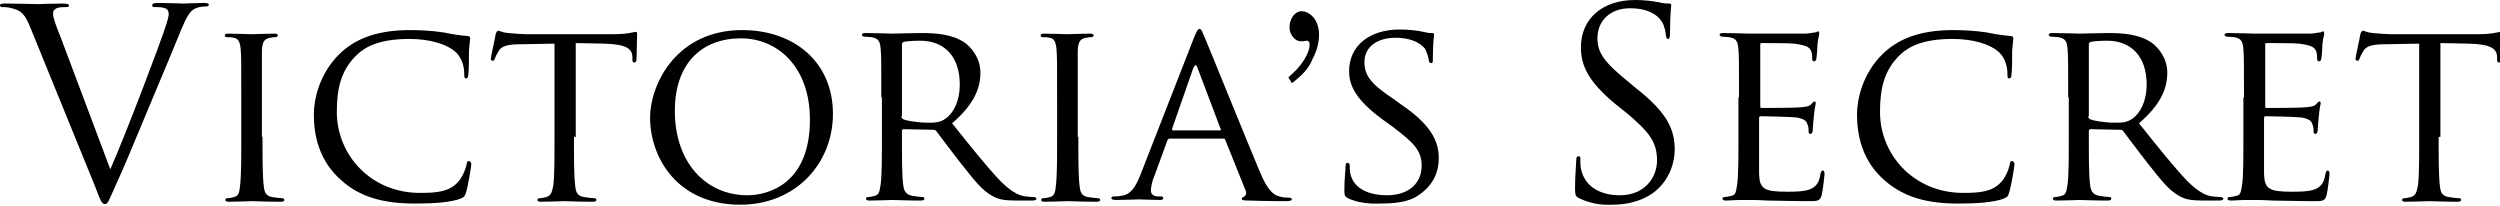
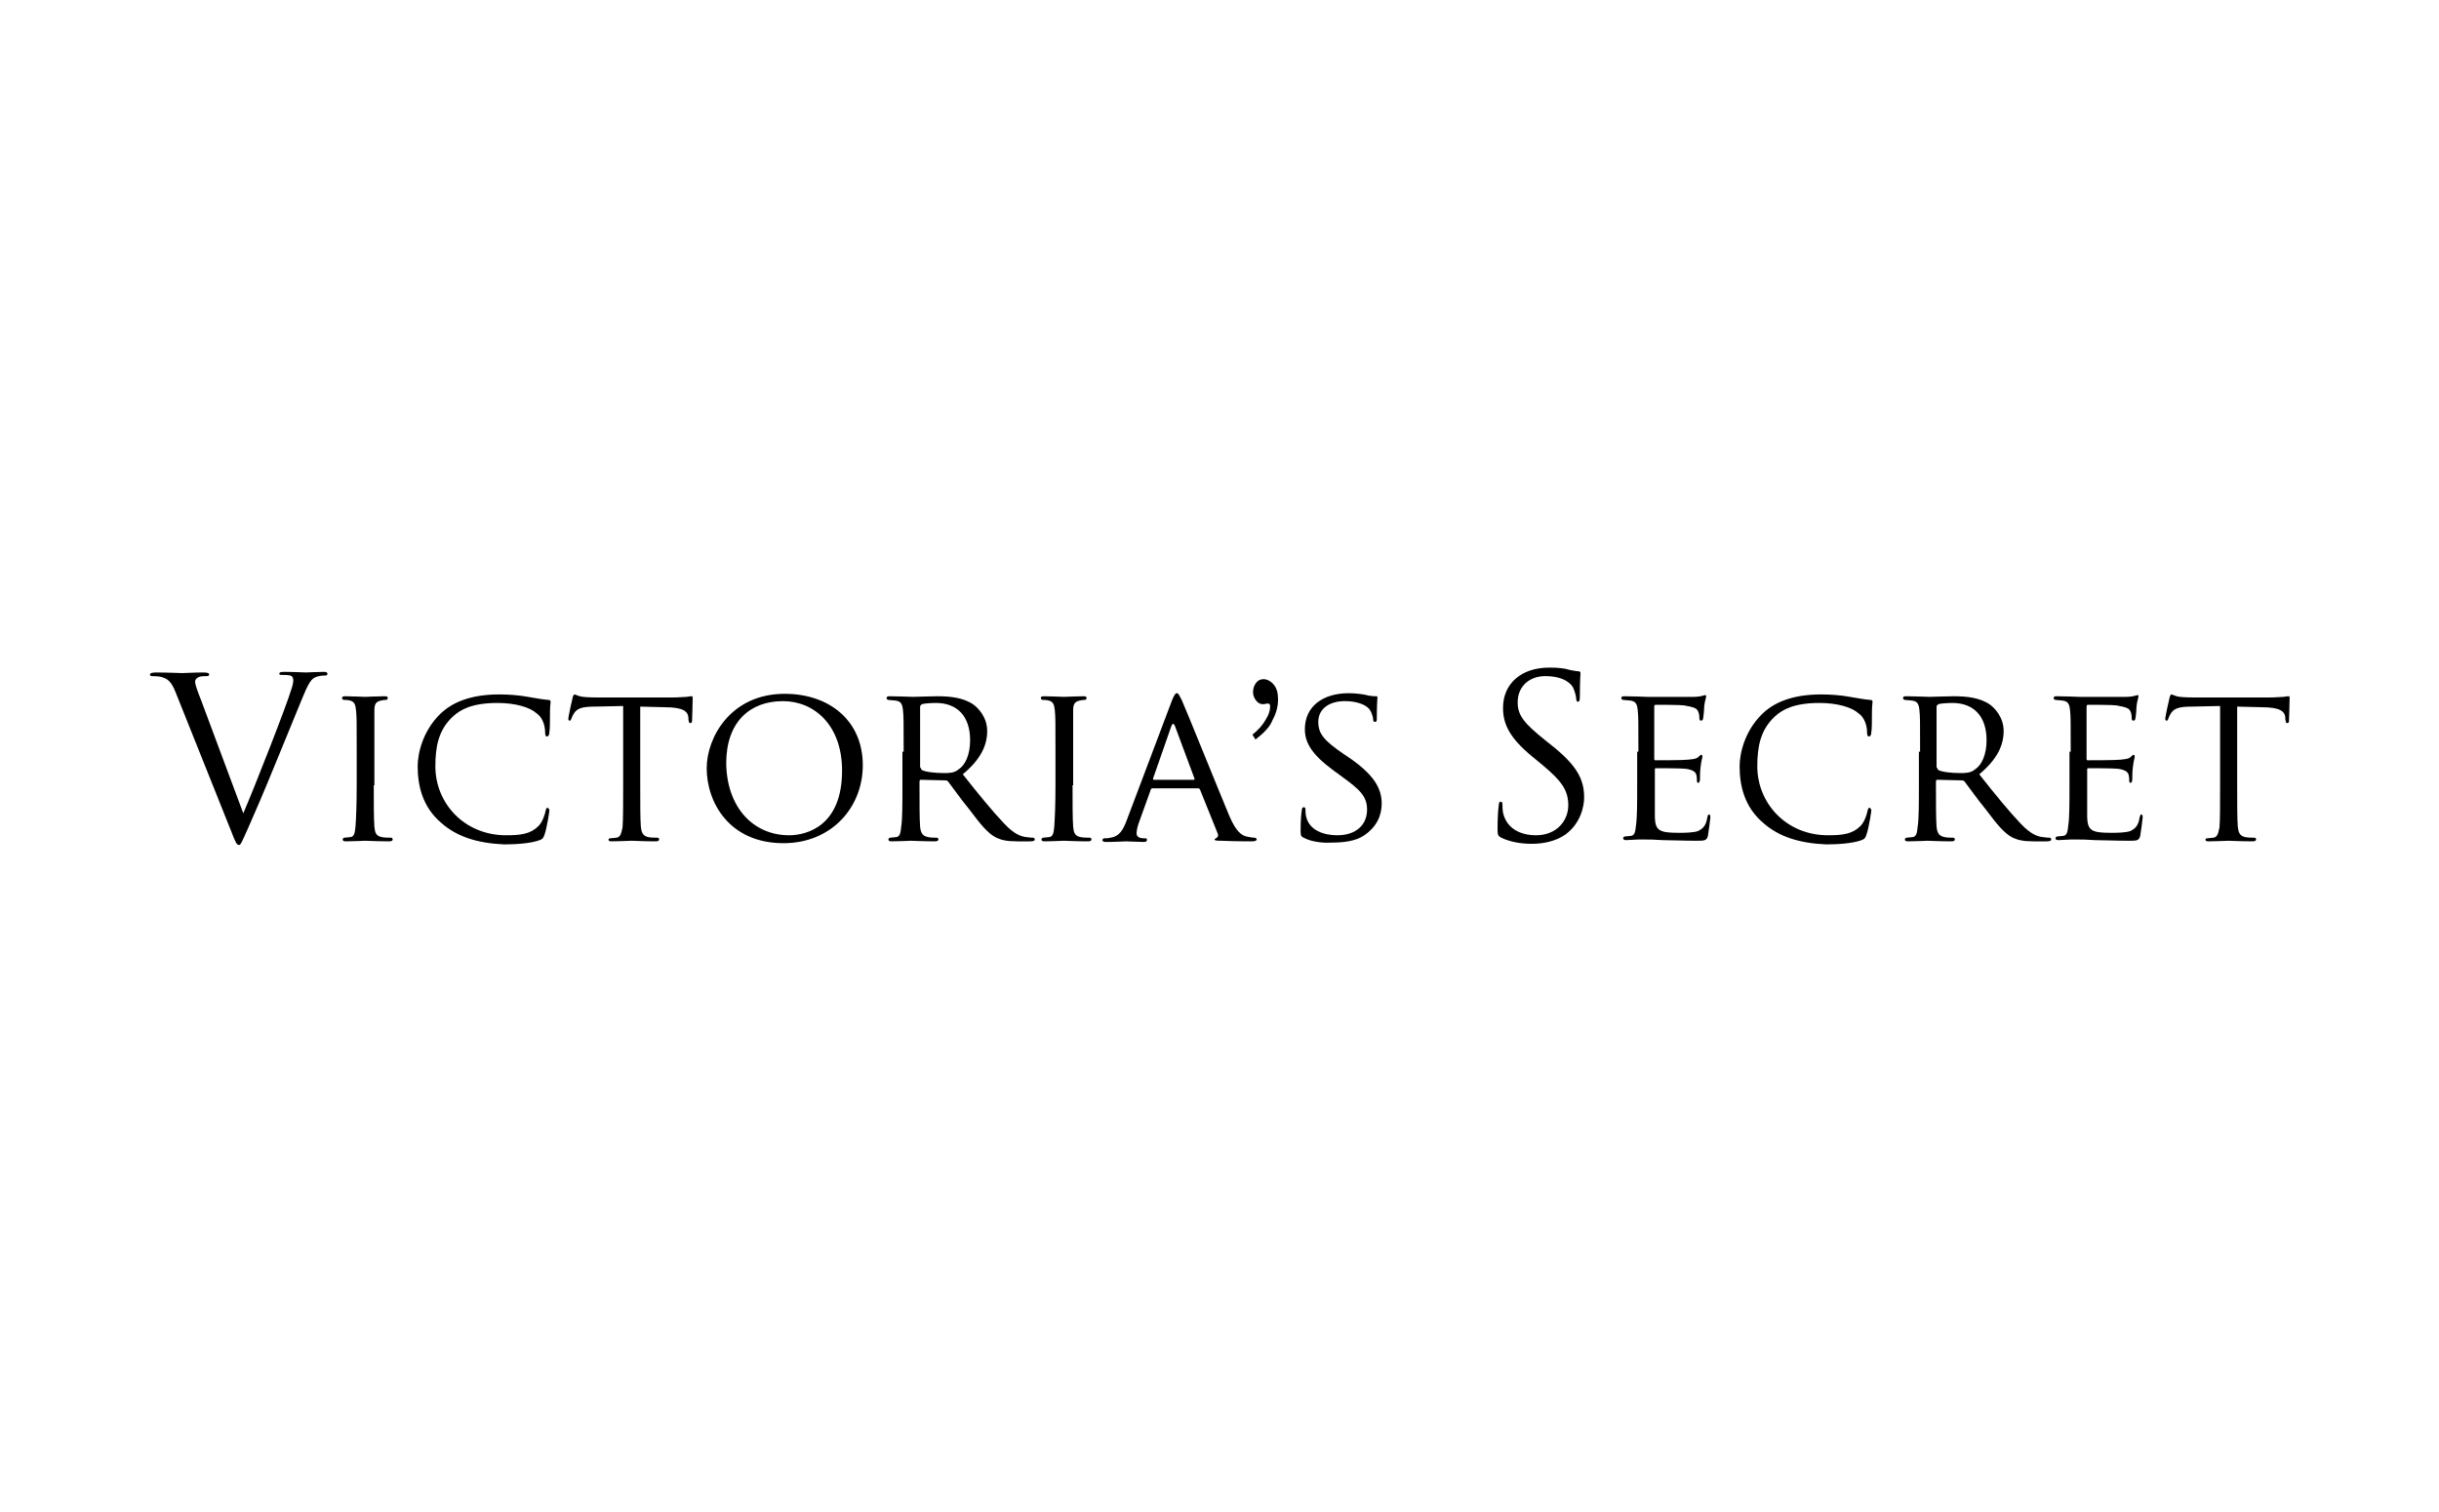
- <svg xmlns="http://www.w3.org/2000/svg" version="1.1" id="Layer_1" x="0" y="0" viewBox="0 0 423.8 34.8" enable-background="new 0 0 423.8 34.8" xml:space="preserve">
-   <path d="M18.7 28.7c2.6-5.9 8.5-21.4 9.5-24.6 0.2-0.7 0.4-1.3 0.4-1.7 0-0.4-0.1-0.8-0.6-1 -0.5-0.2-1.2-0.2-1.7-0.2 -0.3 0-0.5 0-0.5-0.3 0-0.3 0.3-0.4 1-0.4 1.8 0 3.8 0.1 4.3 0.1 0.3 0 2.2-0.1 3.5-0.1 0.5 0 0.8 0.1 0.8 0.3 0 0.2-0.2 0.3-0.5 0.3 -0.3 0-1.3 0-2.1 0.5 -0.6 0.4-1.2 1.2-2.4 4.2 -0.5 1.2-2.7 6.6-5 12 -2.7 6.5-4.7 11.3-5.7 13.4 -1.2 2.7-1.4 3.4-1.9 3.4 -0.5 0-0.8-0.6-1.6-2.8L5.2 4.8c-1-2.5-1.6-3-3.2-3.4C1.4 1.2 0.6 1.2 0.4 1.2 0.1 1.2 0 1.1 0 0.9c0-0.3 0.4-0.3 1.2-0.3 2.1 0 4.7 0.1 5.2 0.1 0.4 0 2.4-0.1 4.1-0.1 0.8 0 1.2 0.1 1.2 0.3 0 0.2-0.1 0.3-0.4 0.3 -0.5 0-1.3 0-1.7 0.2C9 1.7 9 2 9 2.4c0 0.6 0.5 2 1.2 3.7L18.7 28.7z" />
-   <path d="M44.5 23.2c0 3.6 0 6.6 0.2 8.2 0.1 1.1 0.3 1.8 1.4 2 0.6 0.1 1.4 0.2 1.8 0.2 0.2 0 0.3 0.2 0.3 0.3 0 0.2-0.2 0.3-0.6 0.3 -2.2 0-4.7-0.1-4.9-0.1 -0.2 0-2.7 0.1-3.9 0.1 -0.4 0-0.6-0.1-0.6-0.3 0-0.1 0.1-0.3 0.3-0.3 0.4 0 0.8-0.1 1.2-0.2 0.8-0.2 0.9-0.9 1-2 0.2-1.6 0.2-4.5 0.2-8.2v-6.7c0-5.9 0-6.9-0.1-8.1 -0.1-1.3-0.4-1.9-1.2-2 -0.4-0.1-0.9-0.1-1.2-0.1 -0.2 0-0.3-0.2-0.3-0.3 0-0.2 0.2-0.3 0.6-0.3 1.3 0 3.7 0.1 3.9 0.1 0.2 0 2.7-0.1 3.9-0.1 0.4 0 0.6 0.1 0.6 0.3 0 0.1-0.2 0.3-0.3 0.3 -0.3 0-0.5 0-1 0.1 -1.1 0.2-1.3 0.8-1.4 2.1 0 1.2 0 2.3 0 8.1V23.2z" />
-   <path d="M57.9 30.6c-3.8-3.3-4.7-7.6-4.7-11.2 0-2.5 0.9-6.9 4.4-10.3 2.4-2.3 5.9-4 11.9-4 1.6 0 3.8 0.1 5.7 0.4 1.5 0.3 2.7 0.5 4 0.6 0.4 0 0.5 0.2 0.5 0.4 0 0.3-0.1 0.8-0.2 2.1 0 1.2 0 3.3-0.1 3.9 0 0.6-0.2 0.8-0.4 0.8 -0.3 0-0.3-0.3-0.3-0.8 0-1.5-0.6-3-1.6-3.8 -1.4-1.2-4.2-2.1-7.7-2.1 -5 0-7.4 1.3-8.8 2.6 -2.9 2.7-3.5 6-3.5 9.8 0 7.2 5.7 13.7 14.1 13.7 2.9 0 4.9-0.2 6.4-1.8 0.8-0.8 1.4-2.4 1.5-3.1 0.1-0.4 0.1-0.5 0.4-0.5 0.2 0 0.4 0.3 0.4 0.5 0 0.3-0.5 3.5-0.9 4.8 -0.2 0.7-0.3 0.8-1 1.1 -1.6 0.6-4.5 0.8-7.1 0.8C64.9 34.6 60.9 33.3 57.9 30.6z" />
-   <path d="M97.3 23.2c0 3.6 0 6.6 0.2 8.2 0.1 1.1 0.3 1.8 1.5 2 0.5 0.1 1.4 0.2 1.8 0.2 0.3 0 0.3 0.2 0.3 0.3 0 0.2-0.2 0.3-0.6 0.3 -2.1 0-4.6-0.1-4.8-0.1 -0.2 0-2.9 0.1-4 0.1 -0.4 0-0.6-0.1-0.6-0.3 0-0.1 0.1-0.3 0.3-0.3 0.4 0 0.8-0.1 1.2-0.2 0.8-0.2 1-0.9 1.2-2 0.2-1.6 0.2-4.5 0.2-8.2V7.4l-5.6 0.1c-2.4 0-3.4 0.3-3.9 1.2 -0.4 0.7-0.5 0.9-0.6 1.2 -0.1 0.3-0.2 0.4-0.4 0.4 -0.1 0-0.3-0.1-0.3-0.3 0-0.4 0.8-3.8 0.8-4.1 0-0.2 0.3-0.7 0.4-0.7 0.3 0 0.7 0.3 1.7 0.4 1.1 0.1 2.6 0.2 3.1 0.2h14.7c1.3 0 2.2-0.1 2.8-0.2 0.6-0.1 0.9-0.2 1.1-0.2 0.2 0 0.2 0.2 0.2 0.4 0 1.2-0.1 3.9-0.1 4.3 0 0.3-0.2 0.5-0.4 0.5 -0.2 0-0.3-0.1-0.3-0.7l0-0.4c-0.1-1.2-1-2-4.7-2.1l-4.9-0.1V23.2z" />
-   <path d="M125.8 5.1c8.8 0 15.4 5.4 15.4 14.2 0 8.4-6.3 15.4-15.7 15.4 -10.7 0-15.3-8-15.3-14.8C110.3 13.8 115 5.1 125.8 5.1zM126.7 33.1c3.5 0 10.6-1.9 10.6-12.8 0-9-5.5-13.8-11.7-13.8 -6.5 0-11.2 4.1-11.2 12.3C114.4 27.6 119.7 33.1 126.7 33.1z" />
-   <path d="M149.4 16.5c0-5.9 0-6.9-0.1-8.1 -0.1-1.3-0.3-1.9-1.6-2.1 -0.3 0-1-0.1-1.3-0.1 -0.1 0-0.3-0.2-0.3-0.3 0-0.2 0.2-0.3 0.6-0.3 1.8 0 4.4 0.1 4.6 0.1 0.4 0 3.7-0.1 4.9-0.1 2.5 0 5.2 0.2 7.3 1.6 1 0.7 2.7 2.5 2.7 5.1 0 2.8-1.2 5.5-4.8 8.6 3.2 4 5.9 7.4 8.2 9.8 2.1 2.1 3.4 2.5 4.3 2.6 0.8 0.1 1.2 0.1 1.4 0.1 0.2 0 0.4 0.2 0.4 0.3 0 0.2-0.2 0.3-0.9 0.3h-2.4c-2.2 0-3.2-0.2-4.2-0.8 -1.7-0.9-3.1-2.7-5.3-5.5 -1.6-2-3.4-4.5-4.2-5.5 -0.2-0.2-0.3-0.2-0.5-0.2l-5-0.1c-0.2 0-0.3 0.1-0.3 0.3v0.9c0 3.6 0 6.6 0.2 8.1 0.1 1.1 0.4 1.8 1.6 2 0.5 0.1 1.4 0.2 1.7 0.2 0.3 0 0.3 0.2 0.3 0.3 0 0.2-0.2 0.3-0.6 0.3 -2.1 0-4.6-0.1-4.8-0.1 0 0-2.7 0.1-3.9 0.1 -0.4 0-0.6-0.1-0.6-0.3 0-0.1 0.1-0.3 0.3-0.3 0.4 0 0.8-0.1 1.2-0.2 0.8-0.2 0.8-0.9 1-2 0.2-1.6 0.2-4.5 0.2-8.2V16.5zM152.8 19.7c0 0.2 0.1 0.4 0.3 0.5 0.6 0.3 2.6 0.6 4.3 0.6 0.9 0 2 0 2.9-0.7 1.3-0.9 2.4-2.9 2.4-5.8 0-4.7-2.6-7.4-6.7-7.4 -1.2 0-2.4 0.1-2.8 0.2 -0.2 0.1-0.3 0.2-0.3 0.4V19.7z" />
-   <path d="M182.8 23.2c0 3.6 0 6.6 0.2 8.2 0.1 1.1 0.3 1.8 1.4 2 0.6 0.1 1.4 0.2 1.8 0.2 0.2 0 0.3 0.2 0.3 0.3 0 0.2-0.2 0.3-0.6 0.3 -2.2 0-4.7-0.1-4.9-0.1 -0.2 0-2.7 0.1-3.9 0.1 -0.4 0-0.6-0.1-0.6-0.3 0-0.1 0.1-0.3 0.3-0.3 0.4 0 0.8-0.1 1.2-0.2 0.8-0.2 0.9-0.9 1-2 0.2-1.6 0.2-4.5 0.2-8.2v-6.7c0-5.9 0-6.9-0.1-8.1 -0.1-1.3-0.4-1.9-1.2-2 -0.4-0.1-0.9-0.1-1.2-0.1 -0.2 0-0.3-0.2-0.3-0.3 0-0.2 0.2-0.3 0.6-0.3 1.3 0 3.7 0.1 3.9 0.1 0.2 0 2.7-0.1 3.9-0.1 0.4 0 0.6 0.1 0.6 0.3 0 0.1-0.2 0.3-0.3 0.3 -0.3 0-0.5 0-1 0.1 -1.1 0.2-1.3 0.8-1.4 2.1 0 1.2 0 2.3 0 8.1V23.2z" />
-   <path d="M202.4 6.4c0.5-1.2 0.7-1.5 0.9-1.5 0.4 0 0.5 0.5 0.9 1.4 0.7 1.6 7 17.2 9.4 22.9 1.4 3.4 2.5 3.9 3.3 4.1 0.6 0.2 1.2 0.2 1.6 0.2 0.2 0 0.5 0.1 0.5 0.3 0 0.2-0.4 0.3-0.9 0.3 -0.6 0-3.5 0-6.2-0.1 -0.8 0-1.4 0-1.4-0.3 0-0.2 0.1-0.2 0.3-0.3 0.2-0.1 0.6-0.4 0.4-1l-3.5-8.7c-0.1-0.2-0.1-0.2-0.4-0.2h-9c-0.2 0-0.3 0.1-0.4 0.3l-2.2 6c-0.4 0.9-0.6 1.9-0.6 2.5 0 0.8 0.7 1 1.3 1h0.4c0.3 0 0.4 0.1 0.4 0.3 0 0.2-0.2 0.3-0.6 0.3 -0.9 0-3.1-0.1-3.5-0.1 -0.4 0-2.4 0.1-3.9 0.1 -0.5 0-0.8-0.1-0.8-0.3 0-0.2 0.2-0.3 0.4-0.3 0.3 0 0.8 0 1.2-0.1 1.8-0.2 2.5-1.6 3.3-3.5L202.4 6.4zM206.8 22.1c0.2 0 0.2-0.1 0.1-0.3L203 11.5c-0.2-0.6-0.4-0.6-0.7 0l-3.6 10.3c0 0.2 0 0.3 0.1 0.3H206.8z" />
-   <path d="M219 14.1l-0.6-1c1.2-1 2.1-2 2.7-3 0.6-1 0.9-1.8 0.9-2.5 0-0.2 0-0.4-0.1-0.5 -0.1-0.1-0.2-0.2-0.3-0.2l-0.2 0c-0.3 0.1-0.5 0.1-0.8 0.1 -0.5 0-1-0.2-1.4-0.7 -0.4-0.5-0.6-1-0.6-1.7 0-0.7 0.2-1.3 0.6-1.9 0.4-0.5 0.9-0.8 1.4-0.8 0.8 0 1.5 0.4 2.1 1.1 0.6 0.8 0.9 1.7 0.9 2.9 0 1.4-0.4 2.8-1.1 4.1C221.9 11.6 220.7 12.8 219 14.1z" />
-   <path d="M228.5 33.6c-0.5-0.3-0.6-0.4-0.6-1.4 0-1.9 0.2-3.4 0.2-4 0-0.4 0.1-0.6 0.3-0.6 0.2 0 0.4 0.1 0.4 0.4 0 0.3 0 0.8 0.1 1.4 0.6 2.8 3.5 3.7 6.2 3.7 3.9 0 5.9-2.2 5.9-5 0-2.7-1.5-4-4.9-6.6l-1.8-1.3c-4.2-3.1-5.6-5.5-5.6-8.1 0-4.4 3.5-7.1 8.6-7.1 1.6 0 3.1 0.2 4 0.4 0.8 0.2 1.1 0.2 1.4 0.2 0.3 0 0.4 0 0.4 0.3 0 0.2-0.2 1.4-0.2 4 0 0.6 0 0.8-0.3 0.8 -0.3 0-0.3-0.2-0.4-0.5 0-0.4-0.4-1.5-0.6-1.9 -0.3-0.4-1.6-1.9-5.1-1.9 -2.8 0-5.2 1.4-5.2 4.1 0 2.4 1.2 3.8 5.1 6.4l1.1 0.8c4.7 3.2 6.4 5.9 6.4 9.1 0 2.2-0.8 4.6-3.6 6.4 -1.6 1.1-4.1 1.3-6.2 1.3C232.4 34.6 230.1 34.4 228.5 33.6z" />
-   <path d="M267.7 33.6c-0.6-0.3-0.7-0.5-0.7-1.7 0-2.2 0.2-4 0.2-4.7 0-0.5 0.1-0.7 0.4-0.7 0.3 0 0.3 0.1 0.3 0.5 0 0.4 0 1 0.1 1.6 0.7 3.3 3.6 4.5 6.6 4.5 4.3 0 6.3-3.1 6.3-5.9 0-3.1-1.3-4.8-5.1-8l-2-1.6c-4.7-3.9-5.8-6.6-5.8-9.6 0-4.7 3.5-8 9.2-8 1.7 0 3 0.2 4.1 0.4 0.8 0.2 1.2 0.2 1.6 0.2 0.4 0 0.4 0.1 0.4 0.3 0 0.2-0.2 1.7-0.2 4.7 0 0.7-0.1 1-0.3 1 -0.3 0-0.3-0.2-0.4-0.6 0-0.5-0.3-1.7-0.6-2.2 -0.3-0.5-1.5-2.4-5.5-2.4 -3.1 0-5.5 1.9-5.5 5.1 0 2.5 1.2 4.1 5.4 7.5l1.2 1c5.2 4.1 6.5 6.9 6.5 10.4 0 1.8-0.7 5.2-3.8 7.4 -1.9 1.3-4.3 1.9-6.7 1.9C271.5 34.8 269.5 34.5 267.7 33.6z" />
-   <path d="M294.8 16.5c0-5.9 0-6.9-0.1-8.1 -0.1-1.3-0.3-1.9-1.6-2.1 -0.3 0-1-0.1-1.3-0.1 -0.1 0-0.3-0.2-0.3-0.3 0-0.2 0.2-0.3 0.6-0.3 1.8 0 4.3 0.1 4.5 0.1 0.3 0 8.4 0 9.3 0 0.8 0 1.5-0.2 1.8-0.2 0.2 0 0.4-0.2 0.5-0.2 0.1 0 0.2 0.2 0.2 0.4 0 0.3-0.2 0.7-0.3 1.8 0 0.4-0.1 2-0.2 2.5 0 0.2-0.2 0.4-0.4 0.4 -0.2 0-0.3-0.2-0.3-0.5 0-0.3 0-0.9-0.2-1.3 -0.3-0.6-0.7-0.9-2.8-1.2 -0.7-0.1-5.2-0.1-5.6-0.1 -0.2 0-0.2 0.1-0.2 0.4v10.2c0 0.3 0 0.4 0.2 0.4 0.5 0 5.6 0 6.5-0.1 0.9-0.1 1.5-0.1 1.9-0.5 0.3-0.3 0.4-0.5 0.6-0.5 0.1 0 0.2 0.1 0.2 0.3 0 0.2-0.2 0.8-0.3 2.1 -0.1 0.8-0.2 2.2-0.2 2.4 0 0.3-0.1 0.7-0.4 0.7 -0.2 0-0.3-0.1-0.3-0.4 0-0.4 0-0.8-0.2-1.2 -0.1-0.5-0.5-1-2-1.2 -1.1-0.1-5.2-0.2-5.9-0.2 -0.2 0-0.3 0.1-0.3 0.3v3.1c0 1.3 0 5.7 0 6.4 0.1 2.5 0.8 3 4.7 3 1 0 2.9 0 3.9-0.4 1-0.4 1.6-1.1 1.8-2.6 0.1-0.4 0.2-0.6 0.4-0.6 0.2 0 0.3 0.3 0.3 0.6 0 0.3-0.3 2.8-0.5 3.6 -0.3 1-0.7 1-2.2 1 -2.9 0-5.2-0.1-6.8-0.1 -1.6-0.1-2.7-0.1-3.2-0.1 -0.1 0-0.8 0-1.7 0 -0.8 0-1.6 0.1-2.3 0.1 -0.4 0-0.6-0.1-0.6-0.3 0-0.1 0.1-0.3 0.3-0.3 0.4 0 0.8-0.1 1.2-0.2 0.8-0.1 0.8-0.9 1-2 0.2-1.6 0.2-4.5 0.2-8.2V16.5z" />
-   <path d="M319.5 30.6c-3.8-3.3-4.7-7.6-4.7-11.2 0-2.5 0.9-6.9 4.4-10.3 2.4-2.3 5.9-4 11.9-4 1.6 0 3.8 0.1 5.7 0.4 1.5 0.3 2.7 0.5 4 0.6 0.4 0 0.5 0.2 0.5 0.4 0 0.3-0.1 0.8-0.2 2.1 0 1.2 0 3.3-0.1 3.9 0 0.6-0.2 0.8-0.4 0.8 -0.3 0-0.3-0.3-0.3-0.8 0-1.5-0.6-3-1.6-3.8 -1.4-1.2-4.2-2.1-7.7-2.1 -5 0-7.4 1.3-8.8 2.6 -2.9 2.7-3.5 6-3.5 9.8 0 7.2 5.7 13.7 14.1 13.7 2.9 0 4.9-0.2 6.4-1.8 0.8-0.8 1.4-2.4 1.5-3.1 0.1-0.4 0.1-0.5 0.4-0.5 0.2 0 0.4 0.3 0.4 0.5 0 0.3-0.5 3.5-0.9 4.8 -0.2 0.7-0.3 0.8-1 1.1 -1.6 0.6-4.5 0.8-7.1 0.8C326.5 34.6 322.6 33.3 319.5 30.6z" />
-   <path d="M350.6 16.5c0-5.9 0-6.9-0.1-8.1 -0.1-1.3-0.3-1.9-1.6-2.1 -0.3 0-1-0.1-1.3-0.1 -0.1 0-0.3-0.2-0.3-0.3 0-0.2 0.2-0.3 0.6-0.3 1.8 0 4.4 0.1 4.6 0.1 0.4 0 3.7-0.1 4.9-0.1 2.5 0 5.2 0.2 7.3 1.6 1 0.7 2.7 2.5 2.7 5.1 0 2.8-1.2 5.5-4.8 8.6 3.2 4 5.9 7.4 8.2 9.8 2.1 2.1 3.4 2.5 4.3 2.6 0.8 0.1 1.2 0.1 1.4 0.1s0.4 0.2 0.4 0.3c0 0.2-0.2 0.3-0.9 0.3h-2.4c-2.2 0-3.2-0.2-4.2-0.8 -1.7-0.9-3.1-2.7-5.3-5.5 -1.6-2-3.4-4.5-4.2-5.5 -0.2-0.2-0.3-0.2-0.5-0.2l-5-0.1c-0.2 0-0.3 0.1-0.3 0.3v0.9c0 3.6 0 6.6 0.2 8.1 0.1 1.1 0.4 1.8 1.6 2 0.5 0.1 1.4 0.2 1.7 0.2 0.3 0 0.3 0.2 0.3 0.3 0 0.2-0.2 0.3-0.6 0.3 -2.1 0-4.6-0.1-4.8-0.1 0 0-2.7 0.1-3.9 0.1 -0.4 0-0.6-0.1-0.6-0.3 0-0.1 0.1-0.3 0.3-0.3 0.4 0 0.8-0.1 1.2-0.2 0.8-0.2 0.8-0.9 1-2 0.2-1.6 0.2-4.5 0.2-8.2V16.5zM354 19.7c0 0.2 0.1 0.4 0.3 0.5 0.6 0.3 2.6 0.6 4.3 0.6 0.9 0 2 0 2.9-0.7 1.3-0.9 2.4-2.9 2.4-5.8 0-4.7-2.6-7.4-6.7-7.4 -1.2 0-2.4 0.1-2.8 0.2 -0.2 0.1-0.3 0.2-0.3 0.4V19.7z" />
-   <path d="M380.4 16.5c0-5.9 0-6.9-0.1-8.1 -0.1-1.3-0.3-1.9-1.6-2.1 -0.3 0-1-0.1-1.3-0.1 -0.1 0-0.3-0.2-0.3-0.3 0-0.2 0.2-0.3 0.6-0.3 1.8 0 4.3 0.1 4.5 0.1 0.3 0 8.4 0 9.3 0 0.8 0 1.5-0.2 1.8-0.2 0.2 0 0.4-0.2 0.5-0.2 0.1 0 0.2 0.2 0.2 0.4 0 0.3-0.2 0.7-0.3 1.8 0 0.4-0.1 2-0.2 2.5 0 0.2-0.2 0.4-0.4 0.4 -0.2 0-0.3-0.2-0.3-0.5 0-0.3 0-0.9-0.2-1.3 -0.3-0.6-0.7-0.9-2.8-1.2 -0.7-0.1-5.2-0.1-5.6-0.1 -0.2 0-0.2 0.1-0.2 0.4v10.2c0 0.3 0 0.4 0.2 0.4 0.5 0 5.6 0 6.5-0.1 0.9-0.1 1.5-0.1 1.9-0.5 0.3-0.3 0.4-0.5 0.6-0.5 0.1 0 0.2 0.1 0.2 0.3 0 0.2-0.2 0.8-0.3 2.1 -0.1 0.8-0.2 2.2-0.2 2.4 0 0.3-0.1 0.7-0.4 0.7 -0.2 0-0.3-0.1-0.3-0.4 0-0.4 0-0.8-0.2-1.2 -0.1-0.5-0.5-1-2-1.2 -1.1-0.1-5.2-0.2-5.9-0.2 -0.2 0-0.3 0.1-0.3 0.3v3.1c0 1.3 0 5.7 0 6.4 0.1 2.5 0.8 3 4.7 3 1 0 2.9 0 3.9-0.4 1-0.4 1.6-1.1 1.8-2.6 0.1-0.4 0.2-0.6 0.4-0.6 0.2 0 0.3 0.3 0.3 0.6 0 0.3-0.3 2.8-0.5 3.6 -0.3 1-0.7 1-2.2 1 -2.9 0-5.2-0.1-6.8-0.1 -1.6-0.1-2.7-0.1-3.2-0.1 -0.1 0-0.8 0-1.7 0 -0.8 0-1.6 0.1-2.3 0.1 -0.4 0-0.6-0.1-0.6-0.3 0-0.1 0.1-0.3 0.3-0.3 0.4 0 0.8-0.1 1.2-0.2 0.8-0.1 0.8-0.9 1-2 0.2-1.6 0.2-4.5 0.2-8.2V16.5z" />
-   <path d="M413.4 23.2c0 3.6 0 6.6 0.2 8.2 0.1 1.1 0.3 1.8 1.5 2 0.5 0.1 1.4 0.2 1.8 0.2 0.3 0 0.3 0.2 0.3 0.3 0 0.2-0.2 0.3-0.6 0.3 -2.1 0-4.6-0.1-4.8-0.1 -0.2 0-2.9 0.1-4 0.1 -0.4 0-0.6-0.1-0.6-0.3 0-0.1 0.1-0.3 0.3-0.3 0.4 0 0.8-0.1 1.2-0.2 0.8-0.2 1-0.9 1.2-2 0.2-1.6 0.2-4.5 0.2-8.2V7.4l-5.6 0.1c-2.4 0-3.4 0.3-3.9 1.2 -0.4 0.7-0.5 0.9-0.6 1.2 -0.1 0.3-0.2 0.4-0.4 0.4 -0.1 0-0.3-0.1-0.3-0.3 0-0.4 0.8-3.8 0.8-4.1 0-0.2 0.3-0.7 0.4-0.7 0.3 0 0.7 0.3 1.7 0.4 1.1 0.1 2.6 0.2 3.1 0.2h14.7c1.3 0 2.2-0.1 2.8-0.2 0.6-0.1 0.9-0.2 1.1-0.2 0.2 0 0.2 0.2 0.2 0.4 0 1.2-0.1 3.9-0.1 4.3 0 0.3-0.2 0.5-0.4 0.5 -0.2 0-0.3-0.1-0.3-0.7l0-0.4c-0.1-1.2-1-2-4.7-2.1l-4.9-0.1V23.2z" />
+ <svg xmlns="http://www.w3.org/2000/svg" version="1.1" id="Layer_1" x="0px" y="0px" viewBox="0 0 400 248" enable-background="new 0 0 400 248" xml:space="preserve">
+   <g>
+     <path d="M39.9,133.4c2.1-4.9,7.1-17.7,7.9-20.4c0.2-0.6,0.3-1.1,0.3-1.4c0-0.3-0.1-0.7-0.5-0.8c-0.4-0.1-1-0.1-1.4-0.1   c-0.2,0-0.4,0-0.4-0.2c0-0.2,0.2-0.3,0.8-0.3c1.5,0,3.2,0.1,3.6,0.1c0.2,0,1.8-0.1,2.9-0.1c0.4,0,0.6,0.1,0.6,0.3   c0,0.2-0.1,0.3-0.4,0.3c-0.3,0-1.1,0-1.8,0.4c-0.5,0.3-1,1-2,3.5c-0.4,1-2.2,5.4-4.1,10c-2.2,5.4-3.9,9.3-4.7,11.1   c-1,2.2-1.2,2.8-1.5,2.8c-0.4,0-0.6-0.5-1.3-2.3l-9-22.5c-0.8-2.1-1.4-2.5-2.6-2.8c-0.6-0.1-1.2-0.1-1.4-0.1   c-0.2,0-0.3-0.1-0.3-0.3c0-0.2,0.4-0.3,1-0.3c1.8,0,3.9,0.1,4.3,0.1c0.4,0,2-0.1,3.4-0.1c0.7,0,1,0.1,1,0.3c0,0.2-0.1,0.3-0.4,0.3   c-0.4,0-1.1,0-1.4,0.2c-0.4,0.2-0.5,0.5-0.5,0.7c0,0.5,0.4,1.6,1,3.1L39.9,133.4z" />
+     <path d="M61.3,128.8c0,3,0,5.5,0.1,6.8c0.1,0.9,0.2,1.5,1.2,1.7c0.5,0.1,1.2,0.1,1.5,0.1c0.2,0,0.3,0.1,0.3,0.3   c0,0.1-0.1,0.3-0.5,0.3c-1.8,0-3.9-0.1-4-0.1c-0.2,0-2.2,0.1-3.2,0.1c-0.3,0-0.5-0.1-0.5-0.3c0-0.1,0.1-0.3,0.3-0.3   c0.3,0,0.7-0.1,1-0.1c0.6-0.1,0.7-0.7,0.8-1.7c0.1-1.3,0.2-3.7,0.2-6.8v-5.5c0-4.9,0-5.7-0.1-6.7c-0.1-1.1-0.3-1.5-1-1.7   c-0.4-0.1-0.8-0.1-1-0.1c-0.1,0-0.3-0.1-0.3-0.3c0-0.2,0.1-0.3,0.5-0.3c1.1,0,3.1,0.1,3.3,0.1c0.1,0,2.2-0.1,3.2-0.1   c0.4,0,0.5,0.1,0.5,0.3c0,0.1-0.1,0.3-0.3,0.3c-0.2,0-0.4,0-0.8,0.1c-0.9,0.2-1.1,0.6-1.1,1.7c0,1,0,1.9,0,6.7V128.8z" />
+     <path d="M72.4,135c-3.2-2.7-3.9-6.3-3.9-9.3c0-2.1,0.8-5.7,3.6-8.5c1.9-1.9,4.9-3.3,9.8-3.3c1.3,0,3.1,0.1,4.7,0.4   c1.2,0.2,2.2,0.4,3.3,0.5c0.3,0,0.4,0.1,0.4,0.3c0,0.3-0.1,0.6-0.1,1.8c0,1,0,2.8-0.1,3.2c0,0.5-0.2,0.7-0.4,0.7   c-0.2,0-0.3-0.2-0.3-0.7c0-1.2-0.5-2.5-1.4-3.1c-1.1-1-3.5-1.7-6.4-1.7c-4.2,0-6.1,1.1-7.3,2.2c-2.4,2.2-2.9,5-2.9,8.2   c0,6,4.7,11.3,11.6,11.3c2.4,0,4-0.2,5.3-1.5c0.7-0.7,1.1-2,1.2-2.6c0.1-0.3,0.1-0.4,0.3-0.4c0.1,0,0.3,0.2,0.3,0.4   c0,0.2-0.4,2.9-0.8,4c-0.2,0.6-0.3,0.7-0.8,0.9c-1.3,0.5-3.7,0.7-5.8,0.7C78.2,138.3,74.9,137.2,72.4,135z" />
+     <path d="M105,128.8c0,3,0,5.5,0.1,6.8c0.1,0.9,0.3,1.5,1.2,1.7c0.4,0.1,1.2,0.1,1.5,0.1c0.2,0,0.3,0.1,0.3,0.3   c0,0.1-0.1,0.3-0.5,0.3c-1.8,0-3.8-0.1-4-0.1c-0.1,0-2.4,0.1-3.3,0.1c-0.4,0-0.5-0.1-0.5-0.3c0-0.1,0.1-0.2,0.3-0.2   c0.3,0,0.7-0.1,1-0.1c0.7-0.1,0.8-0.8,1-1.7c0.1-1.3,0.1-3.7,0.1-6.8v-13.1l-4.7,0.1c-2,0-2.8,0.3-3.3,1c-0.4,0.6-0.4,0.8-0.5,1   c-0.1,0.3-0.2,0.3-0.3,0.3c-0.1,0-0.2-0.1-0.2-0.3c0-0.3,0.6-3.1,0.7-3.4c0-0.2,0.2-0.6,0.3-0.6c0.2,0,0.6,0.3,1.4,0.4   c0.9,0.1,2.2,0.1,2.5,0.1h12.2c1.1,0,1.8-0.1,2.3-0.1c0.5-0.1,0.8-0.1,0.9-0.1c0.1,0,0.1,0.2,0.1,0.4c0,1-0.1,3.2-0.1,3.6   c0,0.3-0.1,0.4-0.3,0.4s-0.2-0.1-0.3-0.6l0-0.3c-0.1-1-0.8-1.7-3.9-1.7l-4-0.1V128.8z" />
+     <path d="M128.7,113.8c7.3,0,12.8,4.4,12.8,11.7c0,7-5.2,12.8-13,12.8c-8.9,0-12.6-6.7-12.6-12.3C115.9,121,119.8,113.8,128.7,113.8   z M129.4,137c2.9,0,8.7-1.5,8.7-10.6c0-7.5-4.6-11.4-9.7-11.4c-5.4,0-9.3,3.4-9.3,10.2C119.2,132.5,123.6,137,129.4,137z" />
+     <path d="M148.2,123.3c0-4.9,0-5.7-0.1-6.7c-0.1-1.1-0.3-1.6-1.3-1.7c-0.3,0-0.8-0.1-1.1-0.1c-0.1,0-0.3-0.1-0.3-0.3   c0-0.2,0.1-0.3,0.5-0.3c1.5,0,3.6,0.1,3.8,0.1c0.3,0,3.1-0.1,4-0.1c2.1,0,4.3,0.2,6,1.4c0.8,0.6,2.2,2.1,2.2,4.3c0,2.3-1,4.6-4,7.1   c2.6,3.3,4.9,6.1,6.8,8.1c1.7,1.8,2.8,2.1,3.6,2.2c0.6,0.1,1,0.1,1.1,0.1c0.2,0,0.3,0.1,0.3,0.3c0,0.2-0.2,0.3-0.8,0.3h-2   c-1.8,0-2.6-0.2-3.5-0.6c-1.4-0.7-2.6-2.2-4.4-4.6c-1.4-1.7-2.8-3.7-3.5-4.6c-0.1-0.1-0.2-0.2-0.4-0.2l-4.1-0.1   c-0.1,0-0.2,0.1-0.2,0.3v0.7c0,3,0,5.4,0.1,6.7c0.1,0.9,0.3,1.5,1.3,1.7c0.4,0.1,1.1,0.1,1.4,0.1c0.2,0,0.3,0.1,0.3,0.3   c0,0.1-0.1,0.3-0.5,0.3c-1.8,0-3.8-0.1-4-0.1c0,0-2.2,0.1-3.2,0.1c-0.3,0-0.5-0.1-0.5-0.3c0-0.1,0.1-0.3,0.3-0.3   c0.3,0,0.7-0.1,1-0.1c0.6-0.1,0.7-0.7,0.8-1.7c0.2-1.3,0.2-3.7,0.2-6.8V123.3z M151,125.9c0,0.2,0.1,0.3,0.2,0.4   c0.5,0.3,2.1,0.5,3.6,0.5c0.8,0,1.7,0,2.4-0.6c1.1-0.7,1.9-2.4,1.9-4.8c0-3.9-2.1-6.1-5.6-6.1c-1,0-2,0.1-2.3,0.2   c-0.1,0.1-0.3,0.2-0.3,0.4V125.9z" />
+     <path d="M175.9,128.8c0,3,0,5.5,0.1,6.8c0.1,0.9,0.2,1.5,1.2,1.7c0.5,0.1,1.2,0.1,1.5,0.1c0.2,0,0.3,0.1,0.3,0.3   c0,0.1-0.1,0.3-0.5,0.3c-1.8,0-3.9-0.1-4-0.1c-0.2,0-2.2,0.1-3.2,0.1c-0.3,0-0.5-0.1-0.5-0.3c0-0.1,0.1-0.3,0.3-0.3   c0.3,0,0.7-0.1,1-0.1c0.6-0.1,0.7-0.7,0.8-1.7c0.1-1.3,0.2-3.7,0.2-6.8v-5.5c0-4.9,0-5.7-0.1-6.7c-0.1-1.1-0.3-1.5-1-1.7   c-0.4-0.1-0.8-0.1-1-0.1c-0.1,0-0.3-0.1-0.3-0.3c0-0.2,0.1-0.3,0.5-0.3c1.1,0,3.1,0.1,3.3,0.1c0.1,0,2.2-0.1,3.2-0.1   c0.4,0,0.5,0.1,0.5,0.3c0,0.1-0.1,0.3-0.3,0.3c-0.2,0-0.4,0-0.8,0.1c-0.9,0.2-1.1,0.6-1.1,1.7c0,1,0,1.9,0,6.7V128.8z" />
+     <path d="M192.2,114.9c0.4-1,0.6-1.2,0.8-1.2c0.3,0,0.4,0.4,0.8,1.1c0.6,1.3,5.8,14.2,7.8,19c1.2,2.8,2.1,3.2,2.8,3.4   c0.5,0.1,1,0.2,1.3,0.2c0.2,0,0.4,0.1,0.4,0.3c0,0.2-0.4,0.3-0.7,0.3c-0.5,0-2.9,0-5.1-0.1c-0.6,0-1.1,0-1.1-0.2   c0-0.1,0.1-0.1,0.2-0.2c0.2-0.1,0.5-0.3,0.3-0.8l-2.9-7.2c-0.1-0.1-0.1-0.2-0.3-0.2h-7.5c-0.1,0-0.3,0.1-0.3,0.3l-1.8,5   c-0.3,0.8-0.5,1.5-0.5,2.1c0,0.6,0.6,0.8,1.1,0.8h0.3c0.3,0,0.3,0.1,0.3,0.3c0,0.2-0.2,0.3-0.5,0.3c-0.8,0-2.5-0.1-2.9-0.1   c-0.3,0-1.9,0.1-3.3,0.1c-0.4,0-0.6-0.1-0.6-0.3c0-0.1,0.1-0.3,0.3-0.3c0.2,0,0.7,0,1-0.1c1.5-0.2,2.1-1.3,2.7-2.9L192.2,114.9z    M195.8,127.9c0.1,0,0.1-0.1,0.1-0.2l-3.2-8.6c-0.2-0.5-0.4-0.5-0.6,0l-3,8.6c0,0.1,0,0.2,0.1,0.2H195.8z" />
+     <path d="M205.9,121.3l-0.5-0.8c1-0.8,1.7-1.6,2.2-2.5c0.5-0.8,0.7-1.5,0.7-2.1c0-0.2,0-0.3-0.1-0.4c-0.1-0.1-0.1-0.1-0.3-0.1   l-0.2,0c-0.2,0.1-0.5,0.1-0.6,0.1c-0.4,0-0.8-0.2-1.1-0.6c-0.3-0.4-0.5-0.8-0.5-1.4c0-0.6,0.2-1.1,0.5-1.5c0.3-0.4,0.7-0.6,1.2-0.6   c0.6,0,1.2,0.3,1.7,0.9c0.5,0.6,0.7,1.4,0.7,2.4c0,1.2-0.3,2.3-0.9,3.4C208.3,119.2,207.3,120.2,205.9,121.3z" />
+     <path d="M213.8,137.4c-0.4-0.2-0.5-0.3-0.5-1.2c0-1.5,0.1-2.8,0.2-3.3c0-0.3,0.1-0.5,0.3-0.5c0.2,0,0.3,0.1,0.3,0.4   c0,0.3,0,0.7,0.1,1.1c0.5,2.3,2.9,3.1,5.1,3.1c3.2,0,4.9-1.8,4.9-4.2c0-2.2-1.2-3.3-4.1-5.4l-1.5-1.1c-3.5-2.6-4.6-4.5-4.6-6.7   c0-3.7,2.9-5.9,7.2-5.9c1.3,0,2.6,0.2,3.3,0.4c0.6,0.1,0.9,0.1,1.1,0.1c0.3,0,0.3,0,0.3,0.2c0,0.1-0.1,1.2-0.1,3.3   c0,0.5,0,0.7-0.3,0.7c-0.2,0-0.3-0.1-0.3-0.4c0-0.4-0.3-1.2-0.5-1.5c-0.2-0.4-1.3-1.5-4.2-1.5c-2.4,0-4.3,1.2-4.3,3.4   c0,2,1,3.1,4.2,5.3l0.9,0.6c3.9,2.7,5.3,4.9,5.3,7.5c0,1.8-0.7,3.8-3,5.3c-1.4,0.9-3.4,1.1-5.1,1.1   C217,138.3,215.1,138.1,213.8,137.4z" />
+     <path d="M246.2,137.4c-0.5-0.3-0.6-0.4-0.6-1.4c0-1.8,0.1-3.3,0.2-3.9c0-0.4,0.1-0.6,0.3-0.6c0.2,0,0.3,0.1,0.3,0.4   c0,0.3,0,0.8,0.1,1.4c0.6,2.7,3,3.7,5.4,3.7c3.5,0,5.3-2.5,5.3-4.9c0-2.5-1.1-4-4.2-6.6l-1.7-1.4c-3.9-3.2-4.8-5.5-4.8-8   c0-3.9,2.9-6.6,7.6-6.6c1.4,0,2.5,0.1,3.4,0.4c0.7,0.1,1,0.2,1.3,0.2c0.3,0,0.4,0.1,0.4,0.3c0,0.2-0.1,1.4-0.1,3.9   c0,0.6-0.1,0.8-0.3,0.8c-0.2,0-0.3-0.2-0.3-0.5c0-0.4-0.3-1.4-0.5-1.8c-0.2-0.4-1.2-1.9-4.6-1.9c-2.5,0-4.5,1.6-4.5,4.3   c0,2.1,1,3.4,4.5,6.2l1,0.8c4.3,3.4,5.4,5.7,5.4,8.6c0,1.5-0.6,4.3-3.1,6.1c-1.6,1.1-3.6,1.5-5.5,1.5   C249.4,138.4,247.7,138.1,246.2,137.4z" />
+     <path d="M268.7,123.3c0-4.9,0-5.7-0.1-6.7c-0.1-1.1-0.3-1.6-1.3-1.7c-0.3,0-0.8-0.1-1.1-0.1c-0.1,0-0.3-0.1-0.3-0.3   c0-0.2,0.1-0.3,0.5-0.3c1.5,0,3.6,0.1,3.7,0.1c0.2,0,7,0,7.7,0c0.6,0,1.2-0.1,1.5-0.2c0.1,0,0.3-0.1,0.4-0.1c0.1,0,0.1,0.1,0.1,0.3   c0,0.2-0.2,0.6-0.3,1.5c0,0.3-0.1,1.7-0.2,2.1c0,0.1-0.1,0.3-0.3,0.3c-0.2,0-0.3-0.1-0.3-0.4c0-0.2,0-0.7-0.2-1.1   c-0.2-0.5-0.6-0.7-2.3-1c-0.6-0.1-4.3-0.1-4.7-0.1c-0.1,0-0.2,0.1-0.2,0.3v8.5c0,0.2,0,0.3,0.2,0.3c0.4,0,4.7,0,5.4-0.1   c0.8-0.1,1.2-0.1,1.6-0.4c0.2-0.2,0.4-0.4,0.5-0.4c0.1,0,0.2,0.1,0.2,0.3c0,0.2-0.2,0.7-0.3,1.7c-0.1,0.6-0.1,1.8-0.1,2   c0,0.3-0.1,0.6-0.3,0.6c-0.1,0-0.2-0.1-0.2-0.3c0-0.3,0-0.6-0.1-1c-0.1-0.4-0.4-0.8-1.7-1c-0.9-0.1-4.3-0.1-4.9-0.1   c-0.2,0-0.2,0.1-0.2,0.2v2.6c0,1.1,0,4.7,0,5.3c0.1,2.1,0.7,2.5,3.9,2.5c0.8,0,2.4,0,3.2-0.3c0.8-0.4,1.3-0.9,1.5-2.2   c0.1-0.4,0.1-0.5,0.3-0.5c0.2,0,0.2,0.3,0.2,0.5c0,0.2-0.3,2.4-0.4,3c-0.2,0.8-0.6,0.8-1.8,0.8c-2.4,0-4.3-0.1-5.6-0.1   c-1.4-0.1-2.2-0.1-2.7-0.1c-0.1,0-0.7,0-1.4,0c-0.6,0-1.4,0.1-1.9,0.1c-0.3,0-0.5-0.1-0.5-0.3c0-0.1,0.1-0.3,0.3-0.3   c0.3,0,0.7-0.1,1-0.1c0.6-0.1,0.7-0.7,0.8-1.7c0.2-1.3,0.2-3.7,0.2-6.8V123.3z" />
+     <path d="M289.2,135c-3.2-2.7-3.9-6.3-3.9-9.3c0-2.1,0.8-5.7,3.6-8.5c1.9-1.9,4.9-3.3,9.8-3.3c1.3,0,3.1,0.1,4.7,0.4   c1.2,0.2,2.2,0.4,3.3,0.5c0.3,0,0.4,0.1,0.4,0.3c0,0.3-0.1,0.6-0.1,1.8c0,1,0,2.8-0.1,3.2c0,0.5-0.2,0.7-0.4,0.7   c-0.2,0-0.3-0.2-0.3-0.7c0-1.2-0.5-2.5-1.4-3.1c-1.1-1-3.5-1.7-6.4-1.7c-4.2,0-6.1,1.1-7.3,2.2c-2.4,2.2-2.9,5-2.9,8.2   c0,6,4.7,11.3,11.6,11.3c2.4,0,4-0.2,5.3-1.5c0.7-0.7,1.1-2,1.2-2.6c0.1-0.3,0.1-0.4,0.3-0.4c0.1,0,0.3,0.2,0.3,0.4   c0,0.2-0.4,2.9-0.8,4c-0.2,0.6-0.3,0.7-0.8,0.9c-1.3,0.5-3.7,0.7-5.8,0.7C295,138.3,291.7,137.2,289.2,135z" />
+     <path d="M314.9,123.3c0-4.9,0-5.7-0.1-6.7c-0.1-1.1-0.3-1.6-1.3-1.7c-0.3,0-0.8-0.1-1.1-0.1c-0.1,0-0.3-0.1-0.3-0.3   c0-0.2,0.1-0.3,0.5-0.3c1.5,0,3.6,0.1,3.8,0.1c0.3,0,3.1-0.1,4-0.1c2.1,0,4.3,0.2,6,1.4c0.8,0.6,2.2,2.1,2.2,4.3c0,2.3-1,4.6-4,7.1   c2.6,3.3,4.9,6.1,6.8,8.1c1.7,1.8,2.8,2.1,3.6,2.2c0.6,0.1,1,0.1,1.1,0.1c0.2,0,0.3,0.1,0.3,0.3c0,0.2-0.2,0.3-0.8,0.3h-2   c-1.8,0-2.6-0.2-3.5-0.6c-1.4-0.7-2.6-2.2-4.4-4.6c-1.4-1.7-2.8-3.7-3.5-4.6c-0.1-0.1-0.2-0.2-0.4-0.2l-4.1-0.1   c-0.1,0-0.2,0.1-0.2,0.3v0.7c0,3,0,5.4,0.1,6.7c0.1,0.9,0.3,1.5,1.3,1.7c0.4,0.1,1.1,0.1,1.4,0.1c0.2,0,0.3,0.1,0.3,0.3   c0,0.1-0.1,0.3-0.5,0.3c-1.8,0-3.8-0.1-4-0.1c0,0-2.2,0.1-3.2,0.1c-0.3,0-0.5-0.1-0.5-0.3c0-0.1,0.1-0.3,0.3-0.3   c0.3,0,0.7-0.1,1-0.1c0.6-0.1,0.7-0.7,0.8-1.7c0.2-1.3,0.2-3.7,0.2-6.8V123.3z M317.7,125.9c0,0.2,0.1,0.3,0.2,0.4   c0.5,0.3,2.1,0.5,3.6,0.5c0.8,0,1.7,0,2.4-0.6c1.1-0.7,1.9-2.4,1.9-4.8c0-3.9-2.1-6.1-5.6-6.1c-1,0-2,0.1-2.3,0.2   c-0.1,0.1-0.3,0.2-0.3,0.4V125.9z" />
+     <path d="M339.6,123.3c0-4.9,0-5.7-0.1-6.7c-0.1-1.1-0.3-1.6-1.3-1.7c-0.3,0-0.8-0.1-1.1-0.1c-0.1,0-0.3-0.1-0.3-0.3   c0-0.2,0.1-0.3,0.5-0.3c1.5,0,3.6,0.1,3.7,0.1c0.2,0,7,0,7.7,0c0.6,0,1.2-0.1,1.5-0.2c0.1,0,0.3-0.1,0.4-0.1c0.1,0,0.1,0.1,0.1,0.3   c0,0.2-0.2,0.6-0.3,1.5c0,0.3-0.1,1.7-0.2,2.1c0,0.1-0.1,0.3-0.3,0.3c-0.2,0-0.3-0.1-0.3-0.4c0-0.2,0-0.7-0.2-1.1   c-0.2-0.5-0.6-0.7-2.3-1c-0.6-0.1-4.3-0.1-4.7-0.1c-0.1,0-0.2,0.1-0.2,0.3v8.5c0,0.2,0,0.3,0.2,0.3c0.4,0,4.7,0,5.4-0.1   c0.8-0.1,1.2-0.1,1.6-0.4c0.2-0.2,0.4-0.4,0.5-0.4c0.1,0,0.2,0.1,0.2,0.3c0,0.2-0.2,0.7-0.3,1.7c-0.1,0.6-0.1,1.8-0.1,2   c0,0.3-0.1,0.6-0.3,0.6c-0.1,0-0.2-0.1-0.2-0.3c0-0.3,0-0.6-0.1-1c-0.1-0.4-0.4-0.8-1.7-1c-0.9-0.1-4.3-0.1-4.9-0.1   c-0.2,0-0.2,0.1-0.2,0.2v2.6c0,1.1,0,4.7,0,5.3c0.1,2.1,0.7,2.5,3.9,2.5c0.8,0,2.4,0,3.2-0.3c0.8-0.4,1.3-0.9,1.5-2.2   c0.1-0.4,0.1-0.5,0.3-0.5c0.2,0,0.2,0.3,0.2,0.5c0,0.2-0.3,2.4-0.4,3c-0.2,0.8-0.6,0.8-1.8,0.8c-2.4,0-4.3-0.1-5.6-0.1   c-1.4-0.1-2.2-0.1-2.7-0.1c-0.1,0-0.7,0-1.4,0c-0.6,0-1.4,0.1-1.9,0.1c-0.3,0-0.5-0.1-0.5-0.3c0-0.1,0.1-0.3,0.3-0.3   c0.3,0,0.7-0.1,1-0.1c0.6-0.1,0.7-0.7,0.8-1.7c0.2-1.3,0.2-3.7,0.2-6.8V123.3z" />
+     <path d="M366.9,128.8c0,3,0,5.5,0.1,6.8c0.1,0.9,0.3,1.5,1.2,1.7c0.4,0.1,1.2,0.1,1.5,0.1c0.2,0,0.3,0.1,0.3,0.3   c0,0.1-0.1,0.3-0.5,0.3c-1.8,0-3.8-0.1-4-0.1c-0.1,0-2.4,0.1-3.3,0.1c-0.4,0-0.5-0.1-0.5-0.3c0-0.1,0.1-0.2,0.3-0.2   c0.3,0,0.7-0.1,1-0.1c0.7-0.1,0.8-0.8,1-1.7c0.1-1.3,0.1-3.7,0.1-6.8v-13.1l-4.7,0.1c-2,0-2.8,0.3-3.3,1c-0.4,0.6-0.4,0.8-0.5,1   c-0.1,0.3-0.2,0.3-0.3,0.3c-0.1,0-0.2-0.1-0.2-0.3c0-0.3,0.6-3.1,0.7-3.4c0-0.2,0.2-0.6,0.3-0.6c0.2,0,0.6,0.3,1.4,0.4   c0.9,0.1,2.2,0.1,2.5,0.1h12.2c1.1,0,1.8-0.1,2.3-0.1c0.5-0.1,0.8-0.1,0.9-0.1c0.1,0,0.1,0.2,0.1,0.4c0,1-0.1,3.2-0.1,3.6   c0,0.3-0.1,0.4-0.3,0.4s-0.2-0.1-0.3-0.6l0-0.3c-0.1-1-0.8-1.7-3.9-1.7l-4-0.1V128.8z" />
+   </g>
</svg>
